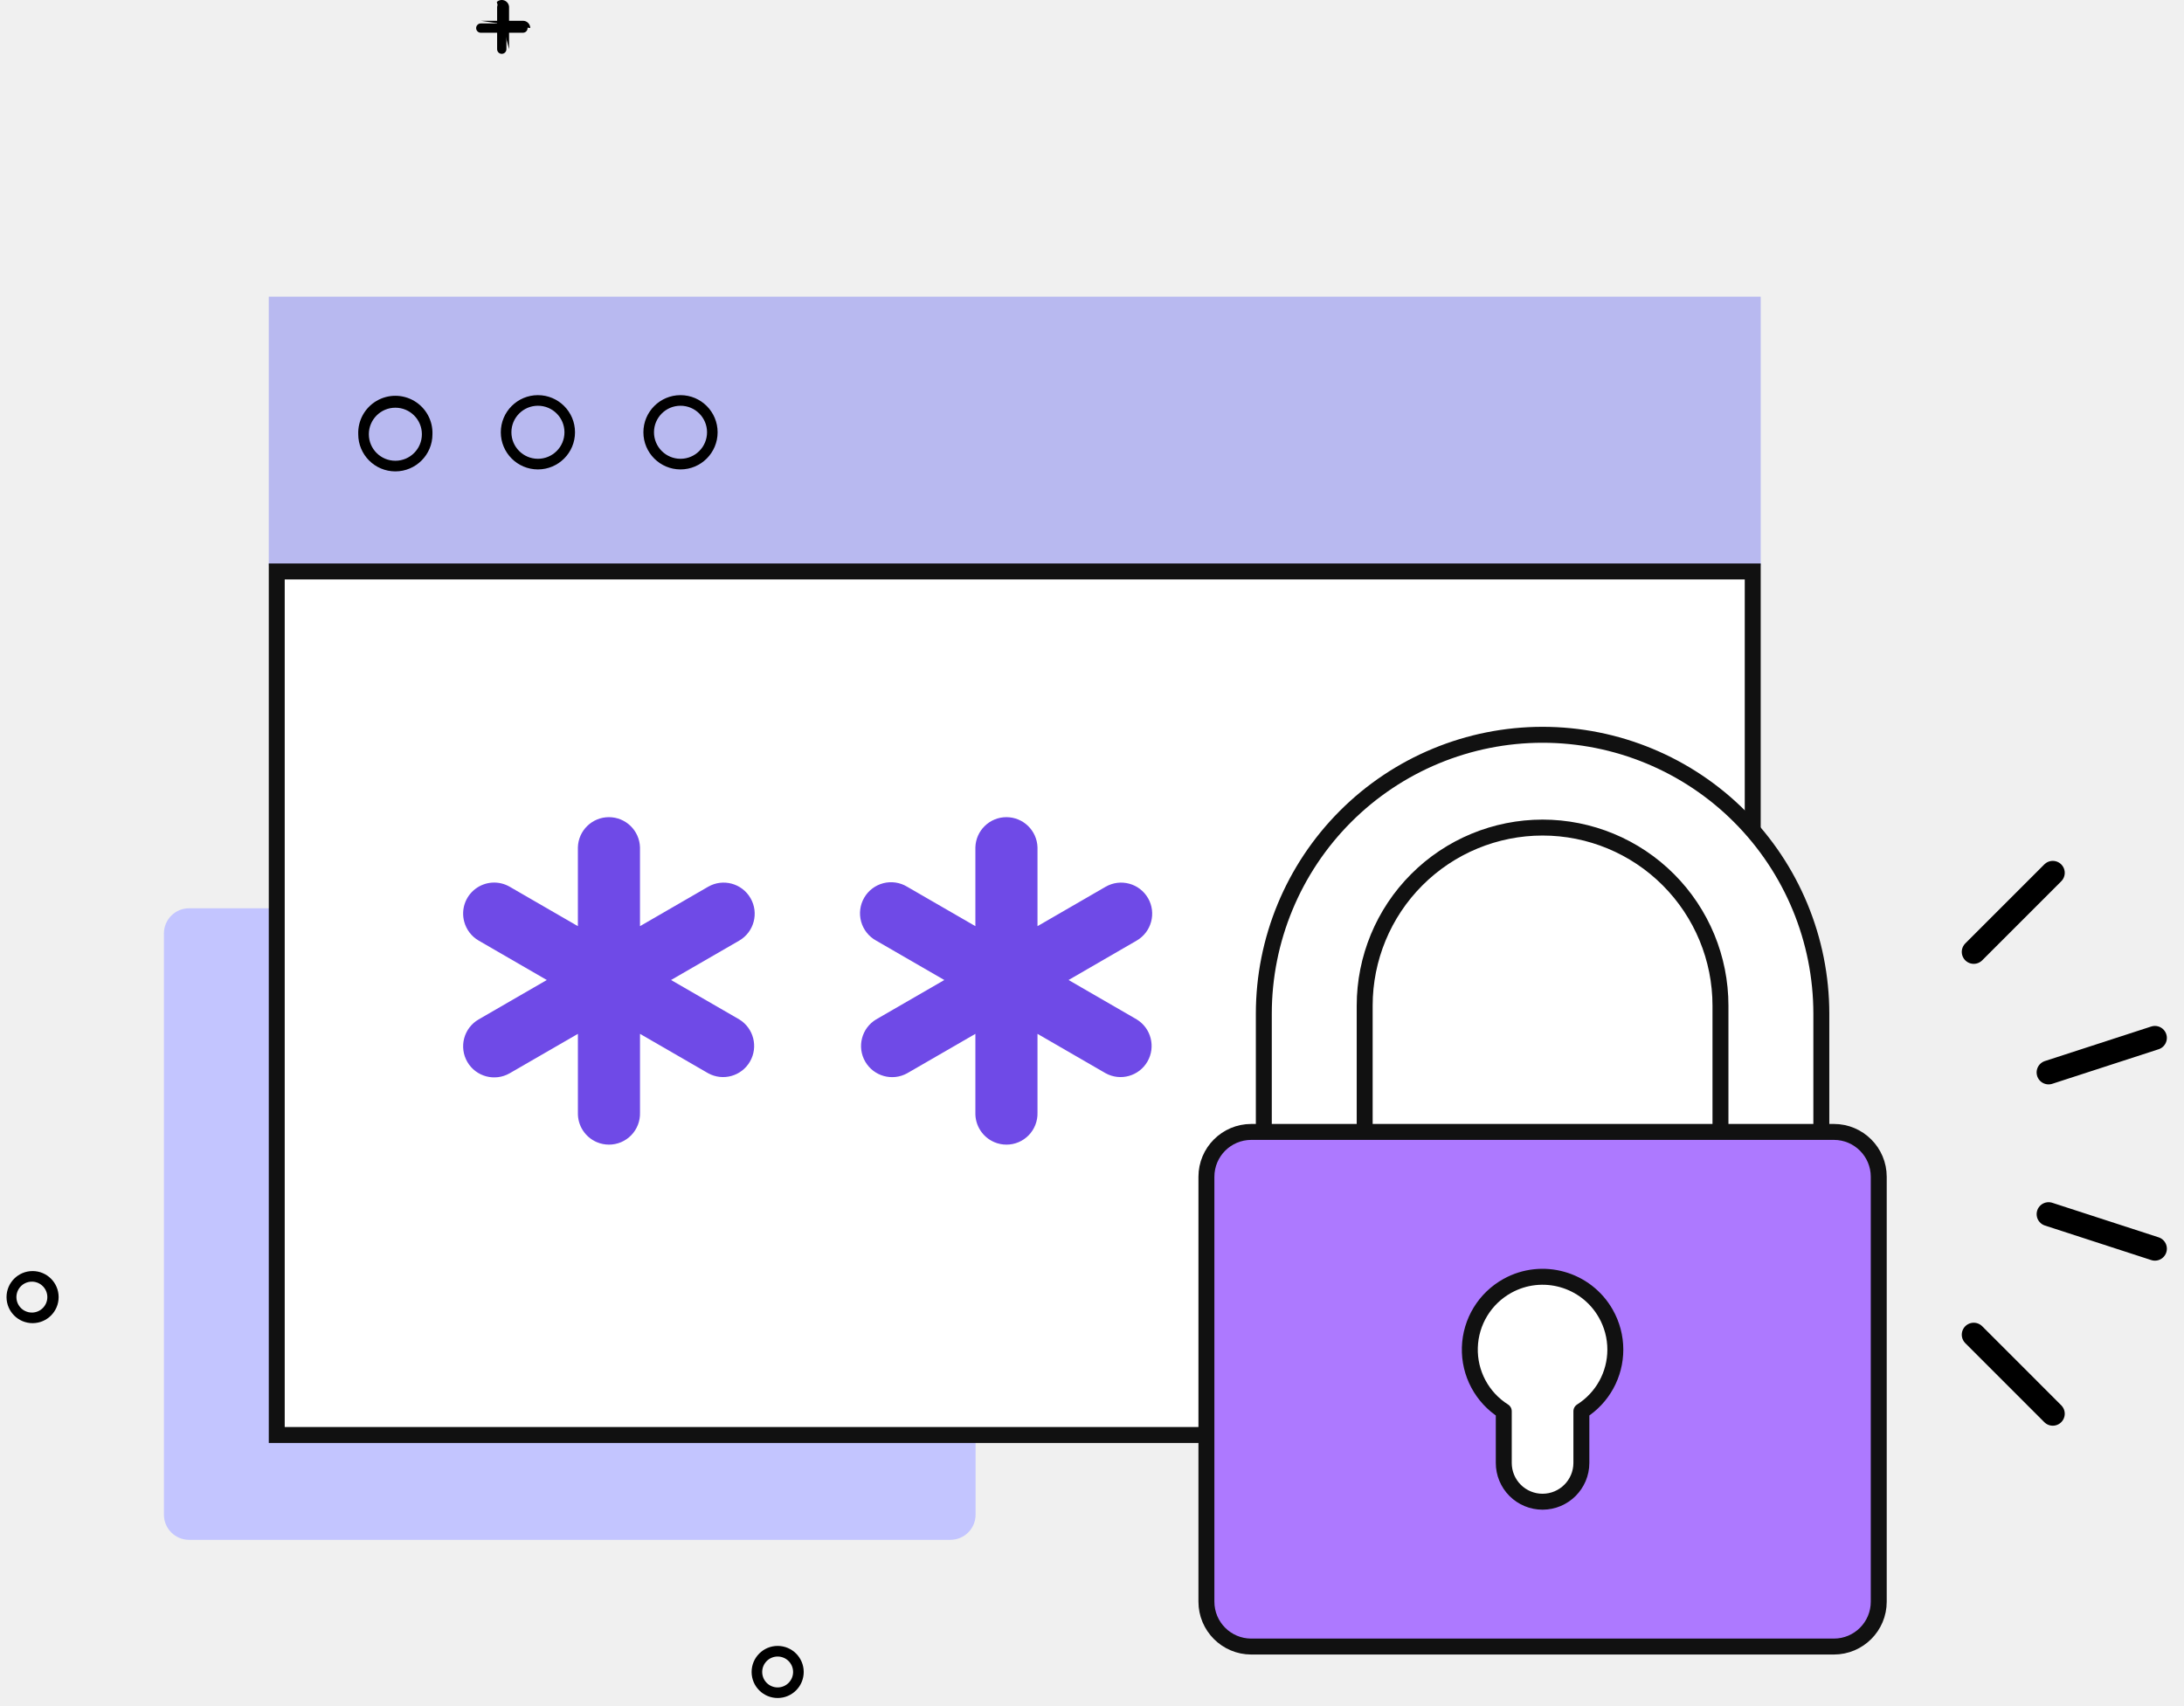
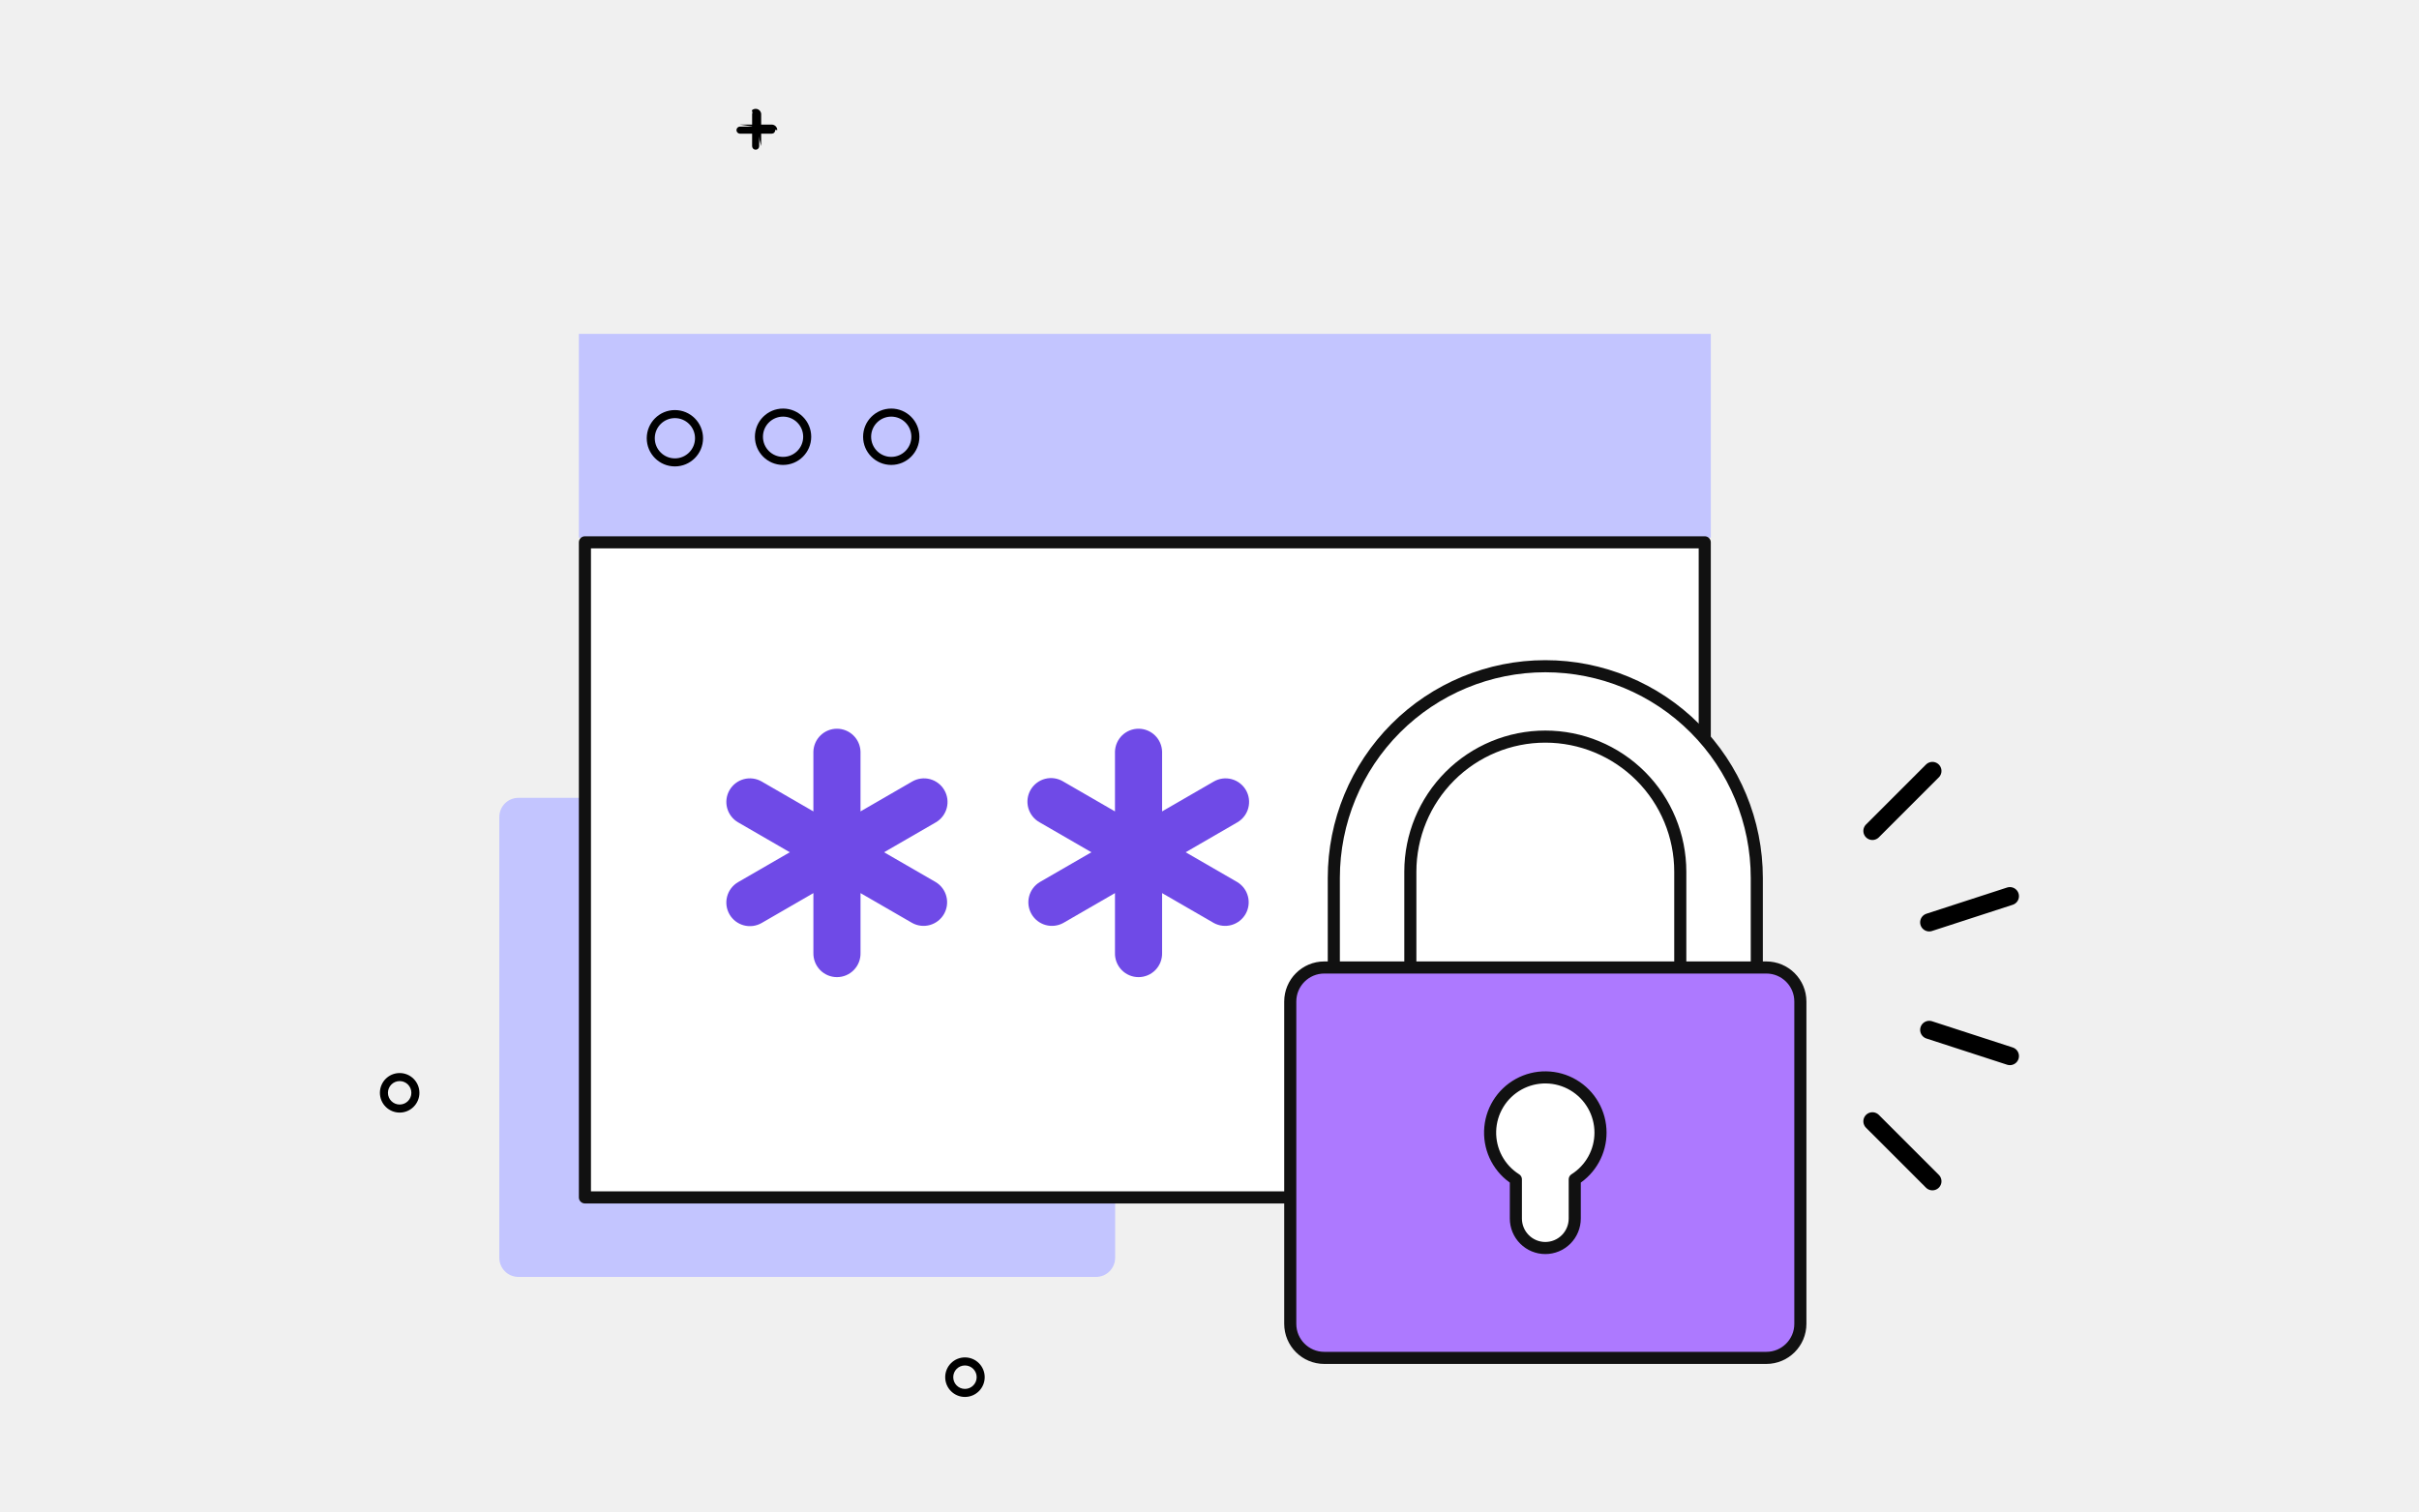
- <svg xmlns="http://www.w3.org/2000/svg" width="137" height="107" fill="none">
-   <path d="M59.62 56.98H11.86a1.58 1.58 0 0 0-1.578 1.58V95.02c0 .873.707 1.58 1.578 1.58H59.62a1.58 1.58 0 0 0 1.578-1.58V58.56a1.58 1.58 0 0 0-1.578-1.58Z" fill="#C3C5FF" />
-   <path d="M31.477 3.378a.292.292 0 0 1-.293-.293V.437a.293.293 0 0 1 .583 0v2.648a.292.292 0 0 1-.29.293Z" fill="#000" />
-   <path fill-rule="evenodd" clip-rule="evenodd" d="M31.476.333a.126.126 0 0 0-.126.112v2.64a.127.127 0 0 0 .078.117.127.127 0 0 0 .096 0 .124.124 0 0 0 .077-.116V.445a.127.127 0 0 0-.125-.112Zm-.312-.21a.458.458 0 0 1 .769.301v2.66" fill="#000" />
-   <path d="M33.096 1.76a.292.292 0 0 1-.29.294H30.16a.292.292 0 0 1 0-.584h2.645a.29.29 0 0 1 .29.29Z" fill="#000" />
-   <path fill-rule="evenodd" clip-rule="evenodd" d="M30.155 1.303h2.65a.457.457 0 0 1 .458.457m-3.095-.124a.126.126 0 0 0 0 .251h2.638a.124.124 0 0 0 .124-.125V1.76a.125.125 0 0 0-.124-.125h-2.638ZM48.781 103.921a.969.969 0 1 0 0 1.938.969.969 0 0 0 0-1.938Zm-1.633.969a1.634 1.634 0 1 1 3.268-.002 1.634 1.634 0 0 1-3.268.002ZM2.043 80.404a.97.97 0 1 0 0 1.938.97.97 0 0 0 0-1.938Zm-1.633.97a1.634 1.634 0 1 1 3.268-.002 1.634 1.634 0 0 1-3.268.002Z" fill="#000" />
-   <path d="M110.447 18.611H16.86v16.855h93.587V18.611Z" fill="#C3C5FF" style="mix-blend-mode:multiply" />
-   <path d="M17.36 90.023V35.85h92.587v54.173H17.36Z" fill="#fff" stroke="#111" />
-   <path fill-rule="evenodd" clip-rule="evenodd" d="M24.8 25.577a1.664 1.664 0 1 0 .002 3.328 1.664 1.664 0 0 0-.002-3.328Zm-2.328 1.665a2.329 2.329 0 1 1 4.655 0 2.329 2.329 0 0 1-2.327 2.33 2.329 2.329 0 0 1-2.328-2.33ZM33.743 25.454a1.664 1.664 0 1 0 .002 3.328 1.664 1.664 0 0 0-.002-3.328Zm-2.328 1.665a2.329 2.329 0 0 1 2.328-2.33 2.329 2.329 0 0 1 2.327 2.33 2.329 2.329 0 0 1-2.327 2.33 2.329 2.329 0 0 1-2.328-2.33ZM42.687 25.454a1.664 1.664 0 1 0 .002 3.328 1.664 1.664 0 0 0-.002-3.328Zm-2.327 1.665a2.329 2.329 0 0 1 2.327-2.33 2.329 2.329 0 0 1 2.328 2.33 2.329 2.329 0 0 1-2.328 2.33 2.329 2.329 0 0 1-2.327-2.33Z" fill="#000" />
-   <path d="M85.605 71.126v-8.038c0-2.963 1.175-5.805 3.268-7.9a11.153 11.153 0 0 1 15.782 0 11.177 11.177 0 0 1 3.268 7.9v8.038h6.327V63.6c0-4.642-1.843-9.095-5.122-12.378a17.475 17.475 0 0 0-24.728 0A17.516 17.516 0 0 0 79.278 63.6v7.526h6.327Z" fill="#fff" stroke="#111" stroke-linejoin="round" />
-   <path d="M115.039 71.01h-36.55a2.814 2.814 0 0 0-2.812 2.816v26.653a2.814 2.814 0 0 0 2.812 2.816h36.55a2.814 2.814 0 0 0 2.813-2.816V73.826a2.815 2.815 0 0 0-2.813-2.816Z" fill="#AD79FF" stroke="#111" stroke-miterlimit="10" />
-   <path d="M101.328 84.667a4.569 4.569 0 0 1-2.13 3.865v3.24a2.438 2.438 0 0 1-2.434 2.437 2.432 2.432 0 0 1-2.434-2.437v-3.24a4.566 4.566 0 0 1-2.128-3.998 4.572 4.572 0 0 1 2.357-3.867 4.56 4.56 0 0 1 6.168 1.735c.394.69.601 1.47.601 2.265Z" fill="#fff" stroke="#111" stroke-linejoin="round" />
-   <path d="M47.078 56.343a1.947 1.947 0 0 0-2.658-.713l-4.274 2.472v-4.944a1.952 1.952 0 0 0-1.948-1.894 1.948 1.948 0 0 0-1.948 1.894v4.944l-4.275-2.472a1.946 1.946 0 0 0-2.855 2.194 1.953 1.953 0 0 0 .908 1.184l4.273 2.472-4.275 2.471a1.949 1.949 0 0 0-.712 2.665 1.95 1.95 0 0 0 2.661.713l4.276-2.471v4.941a1.954 1.954 0 0 0 1.19 1.854 1.946 1.946 0 0 0 2.575-1.09c.094-.243.139-.503.131-.764v-4.941l4.275 2.471a1.947 1.947 0 0 0 2.624-.735 1.953 1.953 0 0 0-.675-2.643l-4.277-2.471 4.277-2.472a1.95 1.95 0 0 0 .707-2.665ZM72.013 56.343a1.948 1.948 0 0 0-2.658-.713l-4.274 2.472v-4.944a1.953 1.953 0 0 0-1.948-1.894 1.948 1.948 0 0 0-1.948 1.894v4.944l-4.277-2.472a1.946 1.946 0 0 0-2.7.691 1.953 1.953 0 0 0 .752 2.687l4.276 2.472-4.276 2.471a1.95 1.95 0 0 0 1.948 3.378l4.277-2.471v4.941a1.954 1.954 0 0 0 1.189 1.854 1.945 1.945 0 0 0 2.575-1.09c.094-.243.14-.503.132-.764v-4.941l4.274 2.471a1.947 1.947 0 0 0 2.624-.735 1.954 1.954 0 0 0-.675-2.643L67.03 61.48l4.27-2.472a1.951 1.951 0 0 0 .714-2.665Z" fill="#6F4AE7" />
-   <path stroke="#000" stroke-width="1.5" stroke-linecap="round" d="m123.81 59.716 4.959-4.959M128.505 67.278l6.67-2.167M123.81 83.73l4.959 4.96M128.506 76.169l6.67 2.167" />
+ <svg xmlns="http://www.w3.org/2000/svg" width="200" height="125" viewBox="0 0 200 125">
+   <path id="Path" fill="#c3c5ff" stroke="none" d="M 90.62 65.98 L 42.861 65.98 C 41.99 65.98 41.283 66.688 41.283 67.561 L 41.283 104.019 C 41.283 104.892 41.99 105.599 42.861 105.599 L 90.62 105.599 C 91.492 105.599 92.198 104.892 92.198 104.019 L 92.198 67.561 C 92.198 66.688 91.492 65.98 90.62 65.98 Z" />
+   <path id="path1" fill="#000000" stroke="none" d="M 62.477 12.378 C 62.438 12.378 62.4 12.37 62.365 12.355 C 62.329 12.341 62.297 12.319 62.27 12.292 C 62.243 12.265 62.221 12.232 62.207 12.197 C 62.192 12.161 62.184 12.123 62.184 12.085 L 62.184 9.437 C 62.19 9.363 62.223 9.295 62.277 9.244 C 62.331 9.194 62.402 9.166 62.476 9.166 C 62.55 9.166 62.621 9.194 62.675 9.244 C 62.729 9.295 62.762 9.363 62.768 9.437 L 62.768 12.085 C 62.768 12.123 62.76 12.161 62.746 12.197 C 62.731 12.232 62.71 12.265 62.683 12.292 C 62.656 12.319 62.624 12.341 62.588 12.355 C 62.553 12.37 62.515 12.378 62.477 12.378 Z" />
+   <path id="path2" fill="#000000" fill-rule="evenodd" stroke="none" d="M 62.476 9.333 C 62.444 9.333 62.413 9.345 62.39 9.366 C 62.368 9.387 62.354 9.415 62.35 9.445 L 62.35 12.085 C 62.35 12.101 62.354 12.118 62.36 12.133 C 62.366 12.149 62.376 12.163 62.387 12.174 C 62.399 12.186 62.413 12.195 62.428 12.202 C 62.444 12.208 62.46 12.211 62.477 12.211 C 62.493 12.211 62.509 12.208 62.524 12.202 C 62.54 12.195 62.553 12.186 62.565 12.175 C 62.577 12.163 62.586 12.149 62.592 12.134 C 62.598 12.119 62.601 12.102 62.601 12.086 L 62.601 12.085 L 62.601 9.445 C 62.598 9.415 62.584 9.387 62.562 9.366 C 62.538 9.345 62.508 9.333 62.476 9.333 Z M 62.164 9.122 C 62.249 9.044 62.36 9 62.476 9 C 62.591 9 62.703 9.044 62.787 9.122 C 62.872 9.201 62.924 9.309 62.933 9.424 L 62.933 9.431 L 62.933 12.084" />
+   <path id="path3" fill="#000000" stroke="none" d="M 64.096 10.761 C 64.097 10.799 64.089 10.837 64.075 10.873 C 64.06 10.908 64.039 10.941 64.012 10.968 C 63.985 10.995 63.953 11.017 63.917 11.031 C 63.882 11.046 63.844 11.054 63.806 11.054 L 61.161 11.054 C 61.087 11.048 61.019 11.015 60.968 10.961 C 60.918 10.907 60.89 10.836 60.89 10.762 C 60.89 10.688 60.918 10.617 60.968 10.563 C 61.019 10.509 61.087 10.475 61.161 10.47 L 63.806 10.47 C 63.883 10.47 63.957 10.5 64.011 10.555 C 64.066 10.61 64.096 10.684 64.096 10.761 Z" />
+   <path id="path4" fill="#000000" fill-rule="evenodd" stroke="none" d="M 61.155 10.303 L 63.806 10.303 C 63.927 10.303 64.043 10.352 64.129 10.437 C 64.214 10.523 64.262 10.639 64.263 10.76 M 61.168 10.636 C 61.139 10.64 61.111 10.654 61.09 10.676 C 61.069 10.699 61.057 10.73 61.057 10.762 C 61.057 10.794 61.069 10.824 61.09 10.848 C 61.111 10.87 61.139 10.884 61.168 10.887 L 63.806 10.887 C 63.822 10.887 63.838 10.884 63.854 10.878 C 63.869 10.871 63.883 10.862 63.894 10.85 C 63.906 10.839 63.915 10.825 63.921 10.81 C 63.927 10.795 63.93 10.778 63.93 10.762 L 63.93 10.761 C 63.93 10.728 63.917 10.696 63.894 10.673 C 63.87 10.649 63.839 10.636 63.806 10.636 L 61.168 10.636 Z" />
+   <path id="path5" fill="#000000" fill-rule="evenodd" stroke="none" d="M 79.781 112.921 C 79.246 112.921 78.813 113.355 78.813 113.89 C 78.813 114.426 79.246 114.86 79.781 114.86 C 80.316 114.86 80.75 114.426 80.75 113.89 C 80.75 113.355 80.316 112.921 79.781 112.921 Z M 78.148 113.89 C 78.148 112.987 78.879 112.255 79.781 112.255 C 80.683 112.255 81.414 112.987 81.414 113.89 C 81.414 114.793 80.683 115.525 79.781 115.525 C 78.879 115.525 78.148 114.793 78.148 113.89 Z" />
+   <path id="path6" fill="#000000" fill-rule="evenodd" stroke="none" d="M 33.043 89.404 C 32.508 89.404 32.074 89.838 32.074 90.374 C 32.074 90.909 32.508 91.343 33.043 91.343 C 33.578 91.343 34.011 90.909 34.011 90.374 C 34.011 89.838 33.578 89.404 33.043 89.404 Z M 31.41 90.374 C 31.41 89.471 32.141 88.739 33.043 88.739 C 33.945 88.739 34.676 89.471 34.676 90.374 C 34.676 91.277 33.945 92.009 33.043 92.009 C 32.141 92.009 31.41 91.277 31.41 90.374 Z" />
+   <g id="Group">
+     <path id="path7" fill="#c3c5ff" stroke="none" d="M 141.447 27.611 L 47.86 27.611 L 47.86 44.466 L 141.447 44.466 L 141.447 27.611 Z" />
+   </g>
+   <path id="path8" fill="#ffffff" stroke="#111111" stroke-linecap="round" stroke-linejoin="round" d="M 48.36 99.023 L 48.36 44.85 L 140.947 44.85 L 140.947 99.023 L 48.36 99.023 Z" />
+   <path id="path9" fill="#000000" fill-rule="evenodd" stroke="none" d="M 55.8 34.577 C 54.881 34.577 54.137 35.322 54.137 36.242 C 54.137 37.161 54.881 37.907 55.8 37.907 C 56.718 37.907 57.463 37.161 57.463 36.242 C 57.463 35.322 56.718 34.577 55.8 34.577 Z M 53.472 36.242 C 53.472 34.955 54.514 33.912 55.8 33.912 C 57.085 33.912 58.127 34.955 58.127 36.242 C 58.127 37.529 57.085 38.572 55.8 38.572 C 54.514 38.572 53.472 37.529 53.472 36.242 Z" />
+   <path id="path10" fill="#000000" fill-rule="evenodd" stroke="none" d="M 64.743 34.454 C 63.824 34.454 63.08 35.199 63.08 36.119 C 63.08 37.038 63.824 37.784 64.743 37.784 C 65.661 37.784 66.406 37.038 66.406 36.119 C 66.406 35.199 65.661 34.454 64.743 34.454 Z M 62.415 36.119 C 62.415 34.832 63.457 33.788 64.743 33.788 C 66.028 33.788 67.07 34.832 67.07 36.119 C 67.07 37.406 66.028 38.449 64.743 38.449 C 63.457 38.449 62.415 37.406 62.415 36.119 Z" />
+   <path id="path11" fill="#000000" fill-rule="evenodd" stroke="none" d="M 73.687 34.454 C 72.769 34.454 72.024 35.199 72.024 36.119 C 72.024 37.038 72.769 37.784 73.687 37.784 C 74.606 37.784 75.35 37.038 75.35 36.119 C 75.35 35.199 74.606 34.454 73.687 34.454 Z M 71.36 36.119 C 71.36 34.832 72.402 33.788 73.687 33.788 C 74.973 33.788 76.015 34.832 76.015 36.119 C 76.015 37.406 74.973 38.449 73.687 38.449 C 72.402 38.449 71.36 37.406 71.36 36.119 Z" />
+   <path id="path12" fill="#ffffff" stroke="#111111" stroke-linecap="round" stroke-linejoin="round" d="M 116.605 80.126 L 116.605 72.088 C 116.605 69.125 117.78 66.283 119.873 64.188 C 121.966 62.093 124.804 60.916 127.764 60.916 C 130.724 60.916 133.562 62.093 135.655 64.188 C 137.748 66.283 138.923 69.125 138.923 72.088 L 138.923 80.126 L 145.25 80.126 L 145.25 72.6 C 145.25 67.958 143.407 63.505 140.128 60.222 C 136.849 56.939 132.401 55.095 127.764 55.095 C 123.127 55.095 118.679 56.939 115.4 60.222 C 112.121 63.505 110.278 67.958 110.278 72.6 L 110.278 80.126 L 116.605 80.126 Z" />
+   <path id="path13" fill="#ad79ff" stroke="#111111" stroke-linecap="round" stroke-linejoin="round" d="M 146.039 80.01 L 109.489 80.01 C 107.936 80.01 106.677 81.271 106.677 82.826 L 106.677 109.479 C 106.677 111.035 107.936 112.295 109.489 112.295 L 146.039 112.295 C 147.592 112.295 148.852 111.035 148.852 109.479 L 148.852 82.826 C 148.852 81.271 147.592 80.01 146.039 80.01 Z" />
+   <path id="path14" fill="#ffffff" stroke="#111111" stroke-linecap="round" stroke-linejoin="round" d="M 132.328 93.667 C 132.328 94.439 132.133 95.198 131.76 95.874 C 131.388 96.55 130.85 97.121 130.198 97.532 L 130.198 100.772 C 130.198 101.419 129.941 102.038 129.485 102.495 C 129.029 102.952 128.41 103.209 127.764 103.209 C 127.118 103.209 126.499 102.952 126.043 102.495 C 125.587 102.038 125.33 101.419 125.33 100.772 L 125.33 97.532 C 124.659 97.109 124.109 96.517 123.736 95.816 C 123.363 95.115 123.179 94.328 123.202 93.534 C 123.225 92.74 123.455 91.966 123.868 91.287 C 124.282 90.609 124.865 90.051 125.559 89.667 C 126.254 89.283 127.037 89.087 127.83 89.099 C 128.624 89.11 129.401 89.329 130.084 89.733 C 130.767 90.137 131.334 90.712 131.727 91.402 C 132.121 92.092 132.328 92.872 132.328 93.667 Z" />
+   <path id="path15" fill="#6f4ae7" stroke="none" d="M 78.078 65.343 C 77.82 64.896 77.395 64.57 76.897 64.436 C 76.398 64.302 75.867 64.372 75.42 64.63 L 71.146 67.102 L 71.146 62.158 C 71.131 61.651 70.919 61.169 70.555 60.816 C 70.192 60.462 69.705 60.264 69.198 60.264 C 68.691 60.264 68.204 60.462 67.84 60.816 C 67.476 61.169 67.265 61.651 67.25 62.158 L 67.25 67.102 L 62.975 64.63 C 62.754 64.502 62.509 64.419 62.255 64.386 C 62.002 64.352 61.744 64.369 61.497 64.436 C 61.25 64.502 61.018 64.616 60.816 64.772 C 60.613 64.928 60.442 65.123 60.315 65.344 C 60.187 65.566 60.104 65.811 60.07 66.065 C 60.037 66.319 60.054 66.577 60.12 66.824 C 60.187 67.072 60.301 67.303 60.457 67.507 C 60.612 67.71 60.806 67.88 61.028 68.008 L 65.301 70.48 L 61.026 72.951 C 60.805 73.079 60.611 73.25 60.455 73.453 C 60.299 73.656 60.185 73.888 60.119 74.136 C 60.053 74.383 60.036 74.641 60.069 74.895 C 60.103 75.149 60.186 75.394 60.314 75.616 C 60.442 75.838 60.612 76.032 60.815 76.188 C 61.018 76.344 61.25 76.458 61.497 76.524 C 61.744 76.591 62.002 76.607 62.255 76.574 C 62.509 76.54 62.754 76.457 62.975 76.329 L 67.251 73.858 L 67.251 78.799 C 67.244 79.06 67.289 79.32 67.383 79.563 C 67.478 79.806 67.62 80.028 67.801 80.215 C 67.983 80.403 68.2 80.551 68.44 80.653 C 68.681 80.755 68.939 80.807 69.199 80.807 C 69.46 80.807 69.718 80.755 69.958 80.653 C 70.198 80.551 70.416 80.403 70.597 80.215 C 70.779 80.028 70.921 79.806 71.016 79.563 C 71.11 79.32 71.155 79.06 71.147 78.799 L 71.147 73.858 L 75.422 76.329 C 75.868 76.574 76.393 76.634 76.883 76.497 C 77.374 76.359 77.791 76.035 78.046 75.594 C 78.3 75.152 78.372 74.629 78.246 74.135 C 78.12 73.641 77.806 73.216 77.371 72.951 L 73.094 70.48 L 77.371 68.008 C 77.592 67.88 77.786 67.709 77.941 67.506 C 78.096 67.302 78.21 67.07 78.276 66.823 C 78.342 66.575 78.358 66.317 78.324 66.063 C 78.29 65.81 78.207 65.565 78.078 65.343 Z" />
+   <path id="path16" fill="#6f4ae7" stroke="none" d="M 103.013 65.343 C 102.755 64.896 102.33 64.57 101.832 64.436 C 101.334 64.302 100.802 64.372 100.355 64.63 L 96.081 67.102 L 96.081 62.158 C 96.066 61.651 95.854 61.169 95.491 60.816 C 95.127 60.462 94.64 60.264 94.133 60.264 C 93.626 60.264 93.139 60.462 92.775 60.816 C 92.411 61.169 92.2 61.651 92.185 62.158 L 92.185 67.102 L 87.909 64.63 C 87.687 64.495 87.44 64.406 87.183 64.367 C 86.927 64.329 86.665 64.342 86.413 64.407 C 86.162 64.471 85.925 64.585 85.719 64.742 C 85.512 64.899 85.338 65.096 85.208 65.321 C 85.078 65.546 84.995 65.795 84.962 66.053 C 84.93 66.311 84.949 66.573 85.019 66.823 C 85.089 67.073 85.209 67.307 85.37 67.51 C 85.532 67.714 85.732 67.883 85.96 68.008 L 90.236 70.48 L 85.96 72.951 C 85.525 73.216 85.21 73.641 85.084 74.135 C 84.958 74.629 85.03 75.152 85.285 75.594 C 85.539 76.035 85.957 76.359 86.447 76.497 C 86.937 76.634 87.462 76.574 87.909 76.329 L 92.185 73.858 L 92.185 78.799 C 92.177 79.06 92.222 79.32 92.316 79.563 C 92.411 79.806 92.553 80.028 92.735 80.215 C 92.916 80.403 93.134 80.551 93.374 80.653 C 93.614 80.755 93.872 80.807 94.133 80.807 C 94.393 80.807 94.651 80.755 94.892 80.653 C 95.132 80.551 95.349 80.403 95.531 80.215 C 95.712 80.028 95.855 79.806 95.949 79.563 C 96.044 79.32 96.088 79.06 96.081 78.799 L 96.081 73.858 L 100.355 76.329 C 100.802 76.574 101.326 76.634 101.817 76.497 C 102.307 76.359 102.724 76.035 102.979 75.594 C 103.234 75.152 103.306 74.629 103.179 74.135 C 103.053 73.641 102.739 73.216 102.304 72.951 L 98.029 70.48 L 102.299 68.008 C 102.747 67.749 103.073 67.324 103.207 66.824 C 103.341 66.324 103.272 65.792 103.013 65.343 Z" />
+   <path id="path17" fill="none" stroke="#000000" stroke-width="1.5" stroke-linecap="round" stroke-linejoin="round" d="M 154.81 68.716 L 159.769 63.757" />
+   <path id="path18" fill="none" stroke="#000000" stroke-width="1.5" stroke-linecap="round" stroke-linejoin="round" d="M 159.505 76.278 L 166.175 74.111" />
+   <path id="path19" fill="none" stroke="#000000" stroke-width="1.5" stroke-linecap="round" stroke-linejoin="round" d="M 154.81 92.731 L 159.769 97.689" />
+   <path id="path20" fill="none" stroke="#000000" stroke-width="1.5" stroke-linecap="round" stroke-linejoin="round" d="M 159.506 85.169 L 166.175 87.336" />
</svg>
